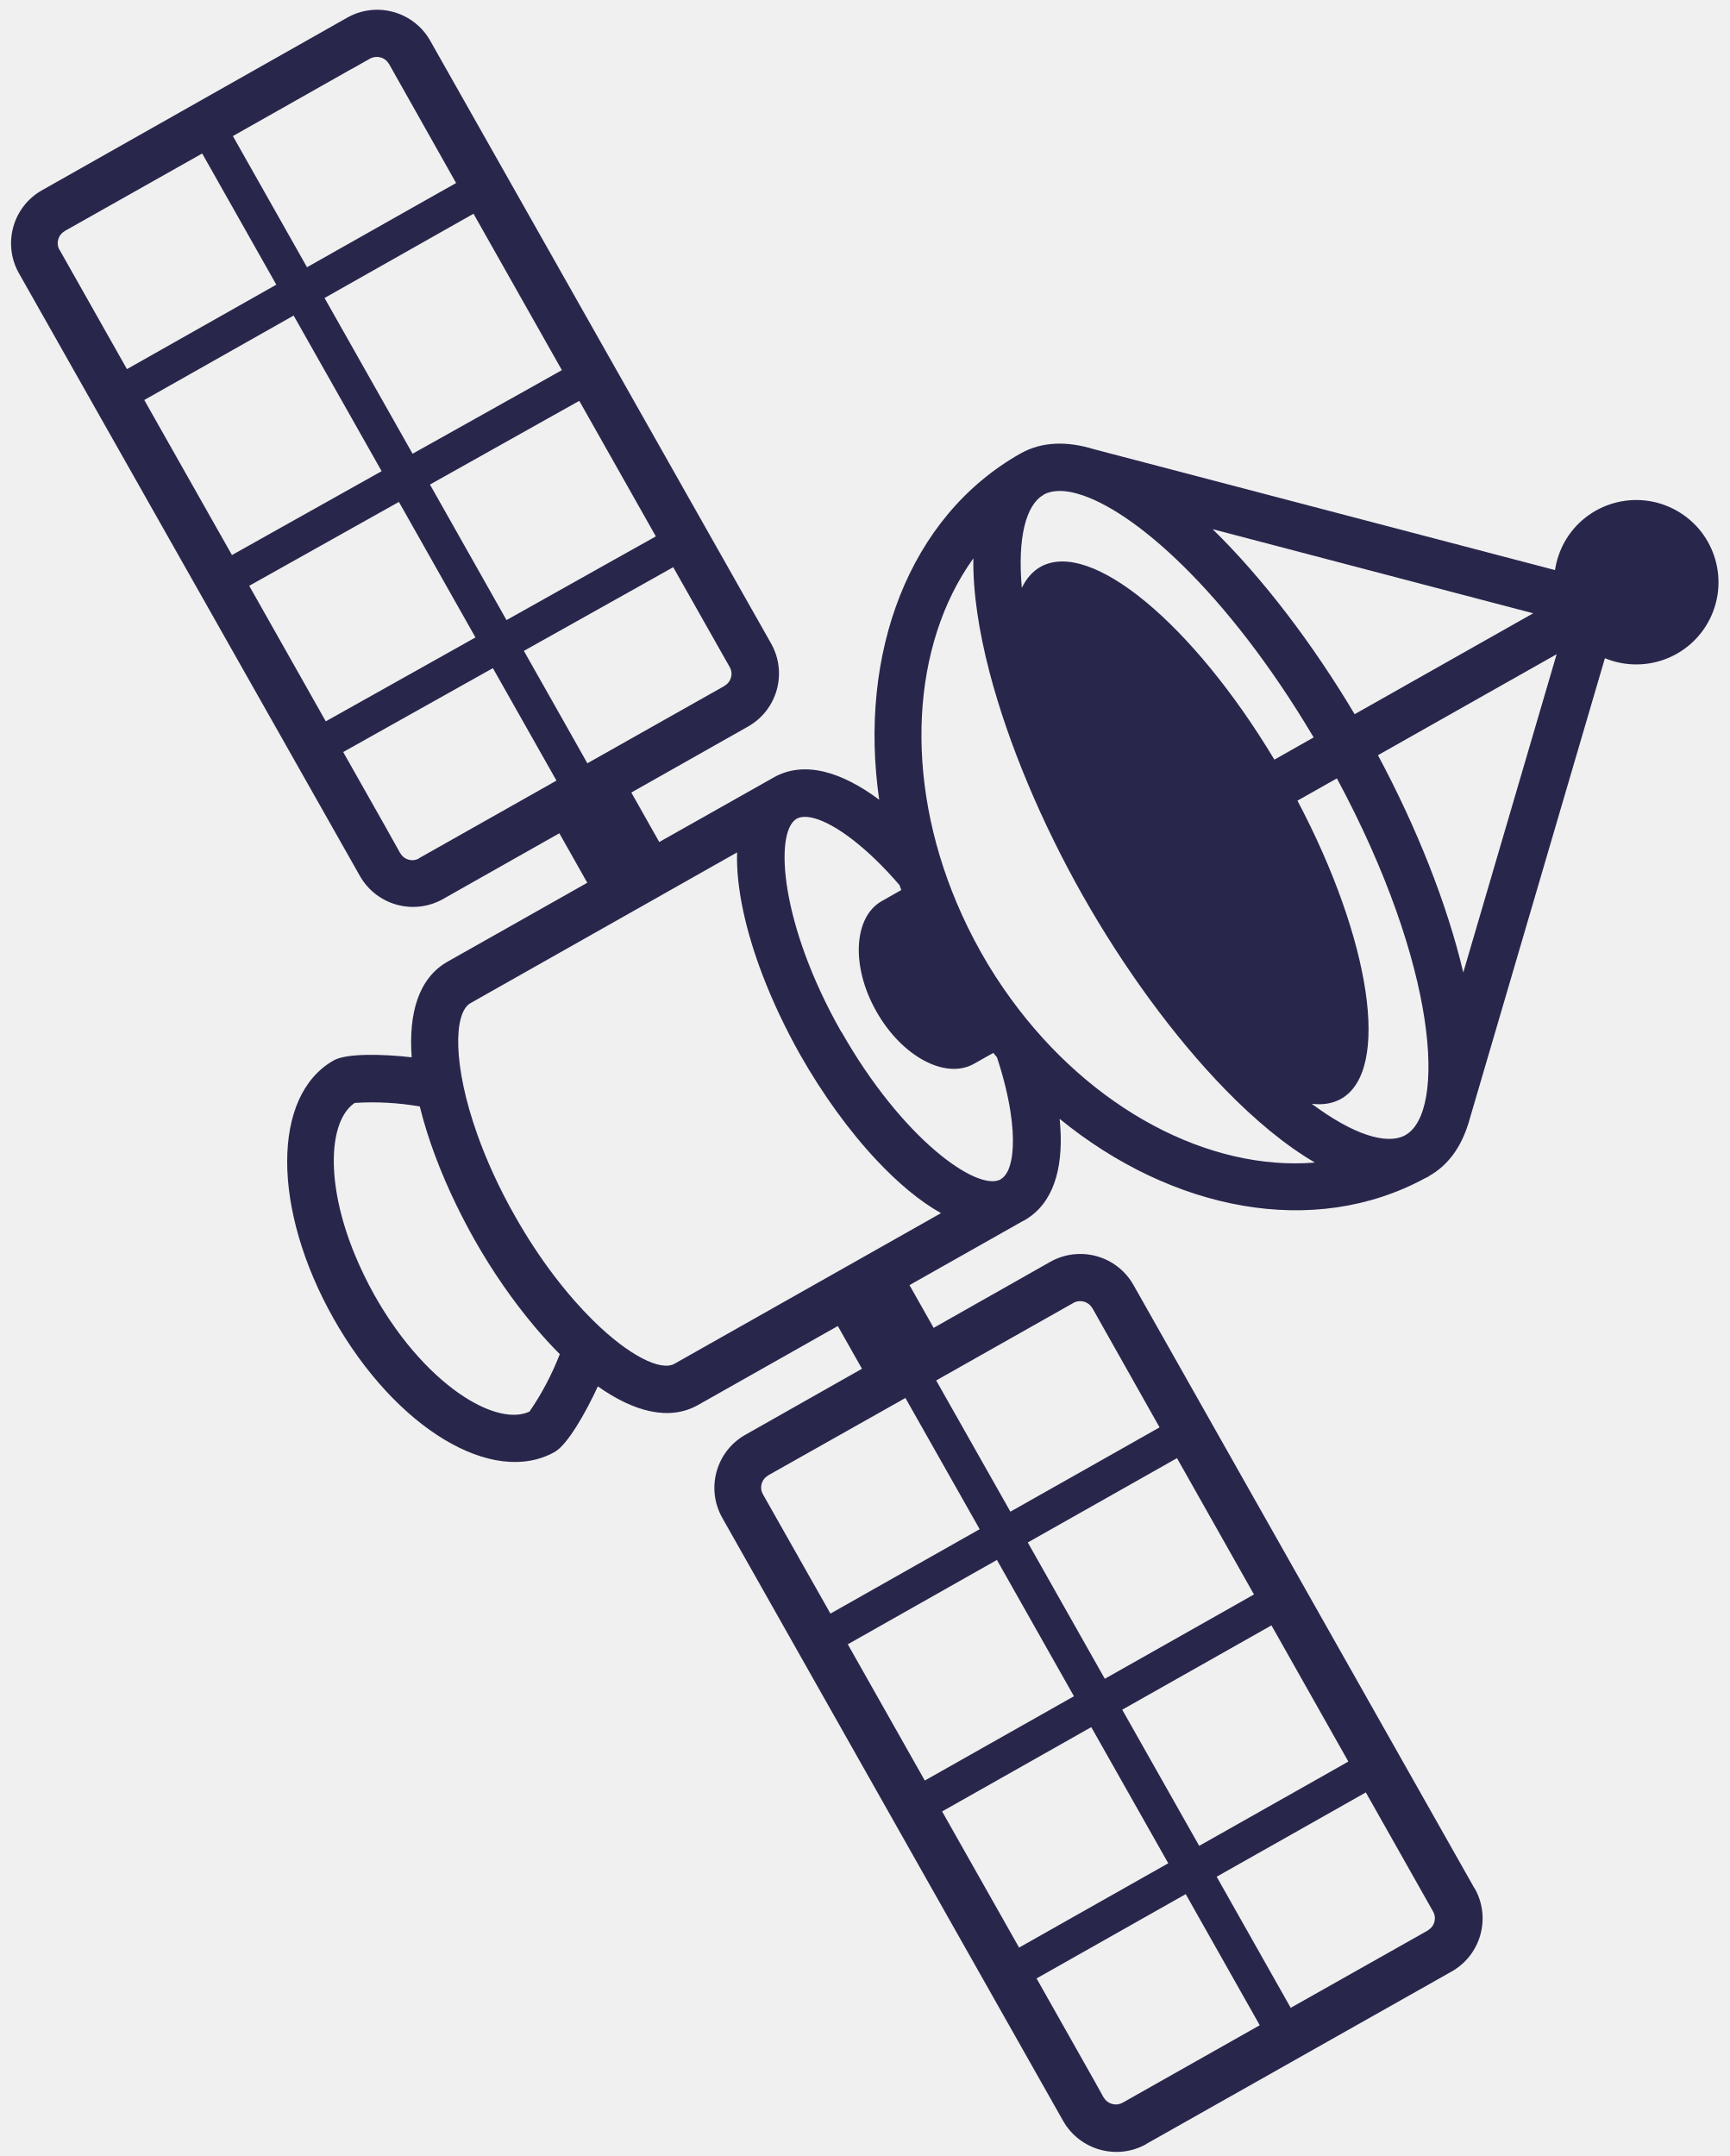
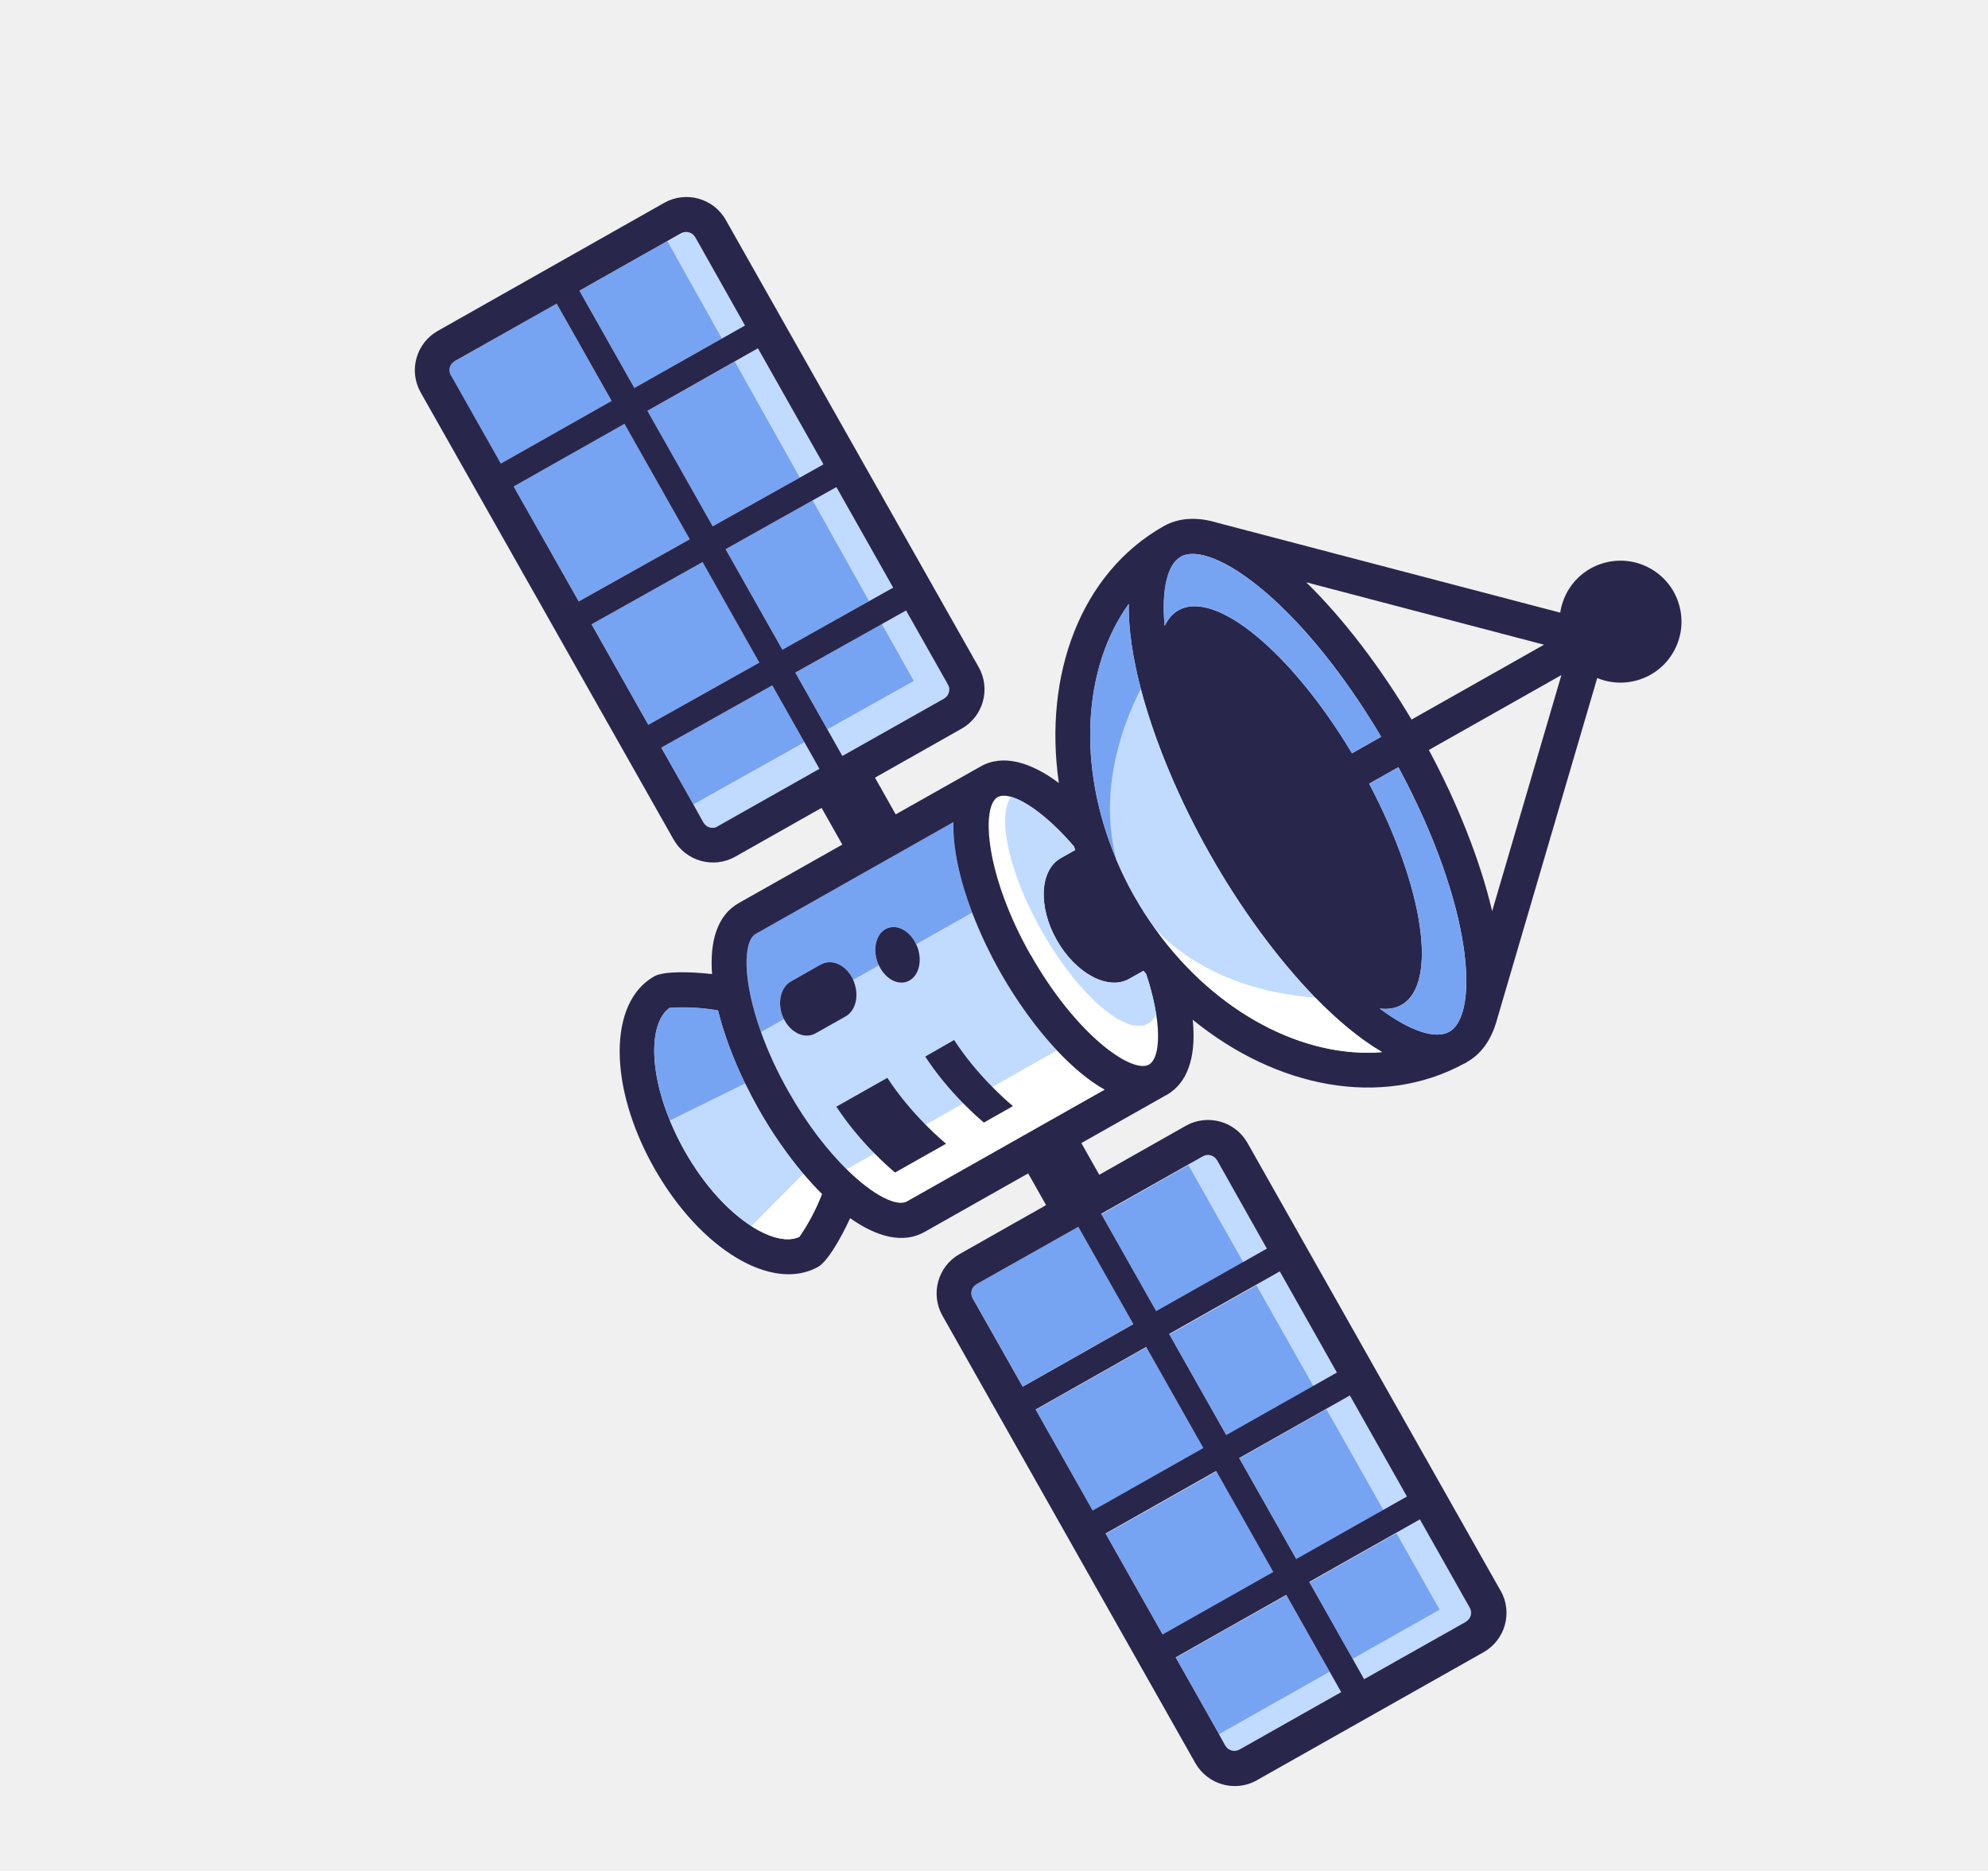
- <svg xmlns="http://www.w3.org/2000/svg" width="142" height="177" viewBox="0 0 142 177" fill="none">
-   <path d="M121.041 155.012L93.06 105.505C91.7 103.085 88.639 102.233 86.219 103.594L76.648 109.013L74.665 105.504L83.973 100.243C83.973 100.243 84.035 100.225 84.069 100.201C84.236 100.105 84.395 100.005 84.55 99.892C86.681 98.374 87.354 95.433 86.992 91.853C96.243 99.401 107.842 101.688 116.984 96.731C117.088 96.674 117.2 96.641 117.296 96.579L117.288 96.575L117.297 96.559C118.898 95.666 119.946 94.169 120.544 92.238L120.566 92.198C120.587 92.085 120.628 91.972 120.656 91.863L131.755 54.036C134.869 55.324 138.525 54.118 140.218 51.101C142.037 47.851 140.886 43.736 137.628 41.912C134.378 40.093 130.263 41.244 128.439 44.502C128.036 45.238 127.778 46.013 127.659 46.801L89.786 36.873C87.584 36.2 85.532 36.242 83.771 37.235C74.584 42.427 70.451 53.692 72.178 65.656C69.089 63.352 66.003 62.413 63.512 63.829L54.121 69.127L51.828 65.064L61.407 59.649C63.814 58.292 64.662 55.239 63.305 52.832L35.327 3.358C33.974 0.943 30.913 0.09 28.506 1.448L3.452 15.617C1.045 16.974 0.197 20.027 1.554 22.434L29.548 71.917C30.918 74.321 33.962 75.164 36.37 73.807L45.92 68.408L48.213 72.471L36.739 78.952C34.357 80.302 33.531 83.2 33.798 86.801C31.37 86.523 28.414 86.467 27.396 87.055C22.306 89.93 22.301 99.24 27.389 108.256C32.481 117.264 40.458 122.064 45.544 119.196C46.57 118.613 48.058 116.045 49.08 113.816C52.03 115.898 54.938 116.687 57.321 115.338L68.781 108.861L70.764 112.37L61.193 117.789C58.785 119.146 57.937 122.199 59.294 124.606L87.275 174.113C88.641 176.524 91.701 177.377 94.109 176.019L94.117 176.003L119.171 161.855C121.578 160.497 122.426 157.444 121.069 155.037L121.041 155.012ZM47.557 32.908L53.842 44.035L51.172 45.529L41.582 50.907L35.298 39.78L44.934 34.376L47.557 32.908ZM38.88 17.558L46.127 30.387L43.516 31.852L33.871 37.251L26.643 24.464L36.314 18.995L38.876 17.546L38.88 17.558ZM28.844 5.68L30.367 4.817C30.517 4.733 30.686 4.69 30.85 4.676C31.272 4.646 31.686 4.841 31.913 5.226L31.928 5.234L37.445 15.026L34.888 16.467L25.204 21.939L19.119 11.171L28.836 5.676L28.844 5.68ZM4.889 20.523C4.577 19.989 4.758 19.297 5.305 18.982L5.314 18.966L16.599 12.601L22.684 23.37L10.422 30.303L4.893 20.515L4.889 20.523ZM11.844 32.839L24.106 25.906L31.331 38.681L19.042 45.568L11.844 32.839ZM20.46 48.092L32.749 41.205L39.034 52.332L26.745 59.219L20.46 48.092ZM34.41 70.467C33.875 70.778 33.183 70.597 32.869 70.05L32.853 70.041L31.734 68.035L28.175 61.739L40.464 54.852L44.023 61.148L45.683 64.085L34.406 70.454L34.41 70.467ZM48.219 62.663L46.567 59.731L43.008 53.435L52.594 48.066L55.268 46.563L59.901 54.757C60.212 55.291 60.031 55.983 59.484 56.298L59.475 56.314L48.219 62.663ZM104.378 133.432L110.693 144.617L108.086 146.094L98.448 151.538L92.129 140.361L101.766 134.916L104.374 133.44L104.378 133.432ZM96.629 119.714L102.944 130.899L100.336 132.376L90.699 137.821L84.376 126.631L94.013 121.186L96.621 119.71L96.629 119.714ZM86.493 107.885L88.121 106.965C88.663 106.658 89.351 106.847 89.662 107.381L89.678 107.39L95.195 117.181L92.587 118.658L82.949 124.103L76.856 113.33L86.493 107.885ZM115.387 93.184C115.387 93.184 115.345 93.203 115.329 93.214C113.82 94.012 111.062 93.138 107.687 90.616C108.594 90.727 109.404 90.597 110.092 90.214C114.189 87.898 112.551 77.159 106.515 65.731L109.752 63.902C118.074 79.369 118.725 91.285 115.391 93.176L115.387 93.184ZM127.792 53.71L120.128 79.837C118.8 74.2 116.28 67.889 113.123 62L127.792 53.71ZM125.878 50.343L111.209 58.633C107.793 52.894 103.695 47.489 99.551 43.443L125.874 50.351L125.878 50.343ZM85.664 40.622L85.673 40.606C86.306 40.266 87.158 40.212 88.178 40.458L88.478 40.538C93.01 41.821 100.708 48.519 107.846 60.539L104.621 62.364C97.936 51.227 89.535 44.217 85.413 46.54C84.762 46.913 84.254 47.498 83.887 48.265C83.523 44.175 84.216 41.443 85.672 40.627L85.664 40.622ZM79.908 45.839C79.867 48.615 80.353 51.815 81.248 55.239C82.788 61.097 85.523 67.566 88.871 73.487C92.218 79.407 96.343 85.086 100.566 89.425C103.038 91.964 105.543 94.041 107.95 95.442C99.268 96.155 89.585 91.087 82.981 81.991C82.114 80.799 81.294 79.539 80.547 78.204C79.791 76.865 79.127 75.513 78.552 74.147C74.174 63.814 74.835 52.907 79.908 45.839ZM43.447 115.896C42.172 116.478 40.264 116.048 38.172 114.716C35.706 113.138 32.987 110.309 30.752 106.35C30.12 105.223 29.593 104.113 29.142 103.034C26.678 97.077 26.98 91.999 29.117 90.546C30.907 90.432 32.705 90.531 34.462 90.837C35.105 93.446 36.147 96.222 37.464 98.93C37.92 99.866 38.412 100.811 38.929 101.729C40.398 104.332 42.108 106.798 43.913 108.939C44.582 109.732 45.265 110.48 45.958 111.172C45.304 112.843 44.473 114.438 43.447 115.916L43.447 115.896ZM55.37 111.961C54.268 112.586 51.671 111.342 48.703 108.418C46.622 106.364 44.35 103.498 42.276 99.835C40.956 97.51 39.952 95.276 39.219 93.231C37.144 87.455 37.234 83.145 38.624 82.355L60.511 69.98C60.424 72.877 61.213 76.399 62.587 80.012C63.429 82.221 64.486 84.453 65.69 86.589C67.512 89.802 69.688 92.824 71.976 95.261C73.705 97.102 75.5 98.615 77.253 99.594L55.37 111.961ZM69.06 84.708C64.059 75.896 63.564 68.394 65.359 67.243L65.392 67.219C65.751 67.02 66.266 67.01 66.897 67.189C68.599 67.673 71.165 69.544 73.847 72.666C73.887 72.803 73.94 72.935 73.992 73.068L72.394 73.973C70.062 75.288 69.854 79.357 71.949 83.042C74.039 86.734 77.62 88.652 79.952 87.337L81.546 86.44C81.648 86.558 81.745 86.684 81.847 86.802C82.383 88.427 82.745 89.915 82.95 91.234C83.3 93.465 83.192 95.185 82.741 96.124C82.586 96.445 82.385 96.679 82.155 96.814L82.122 96.837C80.203 97.816 74.074 93.517 69.069 84.692L69.06 84.708ZM62.638 122.679C62.327 122.144 62.507 121.452 63.054 121.138L63.063 121.122L74.331 114.769L80.425 125.541L68.175 132.471L62.641 122.691L62.638 122.679ZM69.593 134.995L81.843 128.065L88.166 139.255L75.921 146.176L69.598 134.987L69.593 134.995ZM77.343 148.713L89.588 141.791L95.908 152.968L83.662 159.89L77.343 148.713ZM92.159 172.622C91.617 172.929 90.929 172.74 90.618 172.206L90.602 172.197L89.874 170.883L85.097 162.422L97.342 155.501L102.119 163.962L103.419 166.265L92.154 172.63L92.159 172.622ZM117.225 158.47L117.216 158.486L105.96 164.835L104.66 162.532L99.882 154.071L109.52 148.626L112.128 147.15L117.645 156.921C117.957 157.455 117.776 158.147 117.229 158.462L117.225 158.47Z" fill="#29264C" />
+ <svg xmlns="http://www.w3.org/2000/svg" width="220" height="207" viewBox="0 0 220 207" fill="none">
+   <path d="M92.551 122.472L98.183 119.289C99.417 121.161 100.844 122.888 102.42 124.478L106.604 122.116C105.037 120.531 103.61 118.803 102.384 116.936L105.58 115.105C106.814 116.977 108.237 118.712 109.813 120.303L116.968 116.257C114.68 113.82 112.5 110.806 110.683 107.585C109.471 105.445 108.418 103.204 107.58 101.008L101.388 104.509C101.453 104.638 101.51 104.763 101.557 104.903C102.122 106.554 101.574 108.221 100.341 108.649C99.215 109.033 97.913 108.237 97.262 106.84L94.417 108.447C95.118 110.017 94.754 111.805 93.578 112.473L90.252 114.347C89.072 115.023 87.525 114.312 86.752 112.776L84.22 114.21C84.953 116.255 85.957 118.49 87.277 120.814C89.352 124.478 91.623 127.344 93.704 129.398L96.792 127.653C95.216 126.063 93.789 124.335 92.555 122.464L92.551 122.472Z" fill="#C0DBFF" />
+   <path d="M127.109 117.84L127.143 117.817C127.381 117.687 127.573 117.449 127.728 117.128C128.184 116.18 128.28 114.464 127.937 112.237C127.728 112.695 127.437 113.056 127.053 113.283C124.554 114.694 119.271 110.087 115.264 102.995C111.663 96.624 110.315 90.414 111.892 88.197C111.262 88.018 110.751 88.02 110.388 88.227L110.354 88.25C108.559 89.401 109.054 96.903 114.056 105.716C119.061 114.541 125.181 118.835 127.109 117.861L127.109 117.84Z" fill="white" />
+   <path d="M149.378 154.434L146.771 155.906L153.088 167.089L155.695 165.617L149.378 154.434Z" fill="#C0DBFF" />
+   <path d="M162.641 177.908L157.124 168.137L154.516 169.614L159.294 178.075L149.656 183.52L150.956 185.823L162.204 179.469L162.213 179.453C162.763 179.151 162.944 178.459 162.637 177.916L162.641 177.908Z" fill="#C0DBFF" />
+   <path d="M134.883 191.867L135.619 193.165L135.635 193.174C135.938 193.724 136.625 193.913 137.167 193.606L148.432 187.241L147.132 184.938L134.887 191.859L134.883 191.867Z" fill="#C0DBFF" />
+   <path d="M140.199 138.174L134.673 128.398L134.657 128.389C134.355 127.839 133.668 127.65 133.125 127.957L131.498 128.877L137.591 139.65L140.199 138.174Z" fill="#C0DBFF" />
+   <path d="M141.635 140.724L139.021 142.201L145.337 153.384L147.952 151.907L141.635 140.724Z" fill="#C0DBFF" />
+   <path d="M139.042 142.235L129.41 147.678L135.728 158.86L145.36 153.417L139.042 142.235Z" fill="#77A4F2" />
+   <path d="M119.333 135.749L108.08 142.11L108.072 142.126C107.521 142.429 107.34 143.121 107.647 143.663L113.181 153.443L125.431 146.513L119.337 135.741L119.333 135.749Z" fill="#77A4F2" />
+   <path d="M146.789 155.946L137.157 161.389L143.475 172.571L153.107 167.128L146.789 155.946Z" fill="#77A4F2" />
+   <path d="M154.538 169.672L144.906 175.115L149.689 183.578L159.321 178.135L154.538 169.672Z" fill="#77A4F2" />
+   <path d="M134.635 162.825L122.38 169.75L128.699 180.931L140.954 174.006L134.635 162.825Z" fill="#77A4F2" />
+   <path d="M126.876 149.097L114.622 156.022L120.94 167.204L133.195 160.279L126.876 149.097Z" fill="#77A4F2" />
+   <path d="M142.365 176.538L130.119 183.458L134.901 191.922L147.148 185.001L142.365 176.538Z" fill="#77A4F2" />
+   <path d="M131.516 128.93L121.884 134.373L127.973 145.149L137.605 139.707L131.516 128.93Z" fill="#77A4F2" />
+   <path d="M73.879 26.731L79.896 37.472L82.454 36.03L76.928 26.255L76.912 26.246C76.694 25.846 76.281 25.651 75.859 25.68C75.714 25.736 75.573 25.784 75.435 25.865L73.875 26.739L73.879 26.731Z" fill="#C0DBFF" />
+   <path d="M104.488 77.29C105.022 76.979 105.211 76.291 104.904 75.749L100.272 67.555L97.598 69.057L101.132 75.36L91.571 80.722L93.223 83.655L104.463 77.297L104.472 77.281L104.488 77.29Z" fill="#C0DBFF" />
+   <path d="M98.843 65.035L92.559 53.908L89.935 55.376L96.178 66.522L98.843 65.035Z" fill="#C0DBFF" />
+   <path d="M76.739 89.028L77.866 91.018L77.882 91.027C78.185 91.577 78.876 91.758 79.419 91.451L90.696 85.082L89.036 82.145L76.747 89.032L76.739 89.028Z" fill="#C0DBFF" />
+   <path d="M91.126 51.387L83.879 38.558L81.317 40.008L88.515 52.851L91.126 51.387Z" fill="#C0DBFF" />
+   <path d="M79.897 37.472L73.88 26.731L73.845 26.681L64.128 32.176L70.213 42.944L79.897 37.472Z" fill="#77A4F2" />
+   <path d="M61.591 33.597L50.322 39.97L50.313 39.986C49.763 40.289 49.582 40.981 49.889 41.523L55.418 51.311L67.68 44.378L61.595 33.609L61.591 33.597Z" fill="#77A4F2" />
+   <path d="M77.754 62.197L65.465 69.084L71.757 80.216L84.046 73.329L77.754 62.197Z" fill="#77A4F2" />
+   <path d="M86.583 71.907L96.178 66.522L89.935 55.376L80.299 60.78L86.583 71.907Z" fill="#77A4F2" />
+   <path d="M85.469 75.844L73.181 82.731L76.739 89.027L89.028 82.14L85.469 75.844Z" fill="#77A4F2" />
+   <path d="M78.866 58.259L88.515 52.852L81.317 40.008L71.638 45.472L78.866 58.259Z" fill="#77A4F2" />
+   <path d="M97.592 69.054L88.006 74.423L91.565 80.719L101.134 75.361L97.592 69.054Z" fill="#77A4F2" />
+   <path d="M69.11 46.898L56.848 53.831L64.041 66.569L76.335 59.673L69.11 46.898Z" fill="#77A4F2" />
+   <path d="M109.825 120.299C110.557 121.033 111.303 121.742 112.099 122.417L108.887 124.239C108.094 123.576 107.345 122.854 106.62 122.125L102.435 124.487C103.16 125.216 103.906 125.926 104.698 126.588L99.054 129.775C98.261 129.112 97.515 128.402 96.79 127.673L93.703 129.418C96.671 132.342 99.268 133.586 100.37 132.961L122.253 120.594C120.5 119.615 118.705 118.102 116.976 116.261L109.82 120.307L109.825 120.299Z" fill="white" />
+   <path d="M86.714 112.713C85.959 111.125 86.33 109.288 87.531 108.613L90.852 106.726C92.054 106.051 93.64 106.784 94.387 108.368C94.402 108.397 94.401 108.418 94.416 108.447L97.262 106.84C97.201 106.703 97.137 106.574 97.089 106.433C96.525 104.783 97.073 103.116 98.306 102.687C99.435 102.296 100.741 103.104 101.392 104.501L107.584 101C106.21 97.387 105.421 93.865 105.507 90.968L83.62 103.342C82.235 104.124 82.145 108.435 84.215 114.218L86.748 112.784C86.748 112.784 86.721 112.738 86.706 112.709L86.714 112.713Z" fill="#77A4F2" />
+   <path d="M166.041 176.012L138.06 126.505C136.699 124.085 133.639 123.233 131.219 124.594L121.648 130.013L119.665 126.504L128.973 121.243C128.973 121.243 129.035 121.225 129.069 121.201C129.236 121.105 129.395 121.005 129.55 120.892C131.681 119.374 132.354 116.433 131.992 112.853C141.243 120.401 152.842 122.688 161.984 117.731C162.088 117.674 162.2 117.641 162.296 117.579L162.288 117.575L162.297 117.559C163.898 116.666 164.946 115.169 165.544 113.238L165.566 113.198C165.587 113.085 165.628 112.972 165.656 112.863L176.755 75.036C179.869 76.323 183.525 75.118 185.218 72.101C187.037 68.851 185.886 64.736 182.628 62.912C179.378 61.093 175.263 62.244 173.439 65.502C173.036 66.238 172.778 67.013 172.659 67.801L134.786 57.873C132.584 57.2 130.532 57.242 128.771 58.235C119.584 63.427 115.451 74.692 117.178 86.656C114.089 84.352 111.003 83.413 108.512 84.829L99.121 90.127L96.828 86.064L106.407 80.649C108.814 79.292 109.662 76.239 108.305 73.832L80.327 24.358C78.974 21.943 75.913 21.09 73.506 22.448L48.452 36.617C46.045 37.974 45.197 41.027 46.554 43.434L74.548 92.917C75.918 95.321 78.963 96.164 81.37 94.807L90.92 89.408L93.213 93.471L81.739 99.952C79.357 101.302 78.531 104.2 78.798 107.801C76.37 107.523 73.414 107.467 72.396 108.055C67.306 110.93 67.301 120.24 72.389 129.256C77.481 138.264 85.458 143.064 90.544 140.196C91.57 139.613 93.058 137.045 94.08 134.816C97.03 136.898 99.938 137.687 102.32 136.338L113.781 129.861L115.764 133.37L106.192 138.789C103.785 140.146 102.937 143.199 104.294 145.606L132.275 195.113C133.641 197.524 136.701 198.377 139.109 197.019L139.117 197.003L164.171 182.855C166.578 181.497 167.426 178.444 166.069 176.037L166.041 176.012ZM92.558 53.908L98.842 65.035L96.172 66.529L86.582 71.907L80.298 60.78L89.934 55.376L92.558 53.908ZM83.88 38.558L91.127 51.388L88.516 52.852L78.871 58.251L71.643 45.464L81.314 39.995L83.876 38.546L83.88 38.558ZM73.844 26.68L75.367 25.817C75.517 25.733 75.686 25.69 75.85 25.676C76.272 25.646 76.686 25.841 76.912 26.226L76.928 26.234L82.445 36.026L79.888 37.467L70.204 42.939L64.119 32.171L73.836 26.676L73.844 26.68ZM49.889 41.523C49.577 40.989 49.758 40.297 50.305 39.982L50.314 39.966L61.599 33.602L67.684 44.37L55.422 51.303L49.893 41.515L49.889 41.523ZM56.844 53.839L69.106 46.906L76.331 59.681L64.042 66.568L56.844 53.839ZM65.46 69.092L77.749 62.205L84.034 73.332L71.745 80.219L65.46 69.092ZM79.41 91.467C78.875 91.778 78.183 91.597 77.869 91.05L77.853 91.041L76.734 89.035L73.175 82.74L85.464 75.852L89.023 82.148L90.683 85.085L79.406 91.454L79.41 91.467ZM93.219 83.663L91.567 80.731L88.008 74.435L97.594 69.066L100.268 67.563L104.901 75.757C105.212 76.291 105.031 76.983 104.484 77.298L104.475 77.314L93.219 83.663ZM149.378 154.432L155.693 165.617L153.086 167.094L143.448 172.538L137.129 161.361L146.766 155.916L149.374 154.44L149.378 154.432ZM141.629 140.714L147.944 151.899L145.336 153.376L135.699 158.821L129.376 147.631L139.013 142.186L141.621 140.71L141.629 140.714ZM131.494 128.885L133.121 127.965C133.663 127.658 134.351 127.847 134.662 128.381L134.678 128.39L140.195 138.181L137.587 139.658L127.949 145.103L121.856 134.33L131.494 128.885ZM160.387 114.184C160.387 114.184 160.345 114.202 160.329 114.214C158.82 115.012 156.062 114.138 152.687 111.616C153.594 111.727 154.404 111.597 155.092 111.214C159.189 108.898 157.551 98.159 151.515 86.731L154.752 84.902C163.074 100.369 163.725 112.285 160.391 114.176L160.387 114.184ZM172.792 74.71L165.128 100.837C163.8 95.2 161.28 88.889 158.123 83L172.792 74.71ZM170.878 71.343L156.209 79.633C152.793 73.894 148.695 68.489 144.551 64.443L170.874 71.351L170.878 71.343ZM130.664 61.622L130.673 61.606C131.306 61.266 132.158 61.212 133.179 61.458L133.478 61.538C138.01 62.821 145.708 69.519 152.846 81.539L149.621 83.364C142.936 72.227 134.535 65.217 130.413 67.54C129.762 67.913 129.254 68.498 128.887 69.265C128.523 65.175 129.216 62.443 130.672 61.627L130.664 61.622ZM124.908 66.839C124.866 69.615 125.353 72.815 126.248 76.239C127.788 82.097 130.523 88.566 133.871 94.487C137.218 100.407 141.343 106.086 145.566 110.425C148.038 112.964 150.543 115.041 152.95 116.442C144.268 117.155 134.585 112.087 127.981 102.991C127.114 101.799 126.294 100.539 125.547 99.204C124.792 97.865 124.127 96.513 123.552 95.147C119.174 84.814 119.835 73.906 124.908 66.839ZM88.447 136.896C87.172 137.478 85.263 137.048 83.172 135.716C80.706 134.138 77.987 131.309 75.752 127.35C75.12 126.223 74.593 125.113 74.142 124.034C71.678 118.077 71.98 112.998 74.118 111.545C75.907 111.432 77.705 111.531 79.462 111.837C80.105 114.446 81.147 117.222 82.464 119.93C82.92 120.866 83.412 121.811 83.93 122.729C85.398 125.332 87.108 127.798 88.913 129.939C89.582 130.732 90.265 131.48 90.958 132.172C90.304 133.843 89.473 135.438 88.447 136.916L88.447 136.896ZM100.37 132.961C99.268 133.586 96.671 132.342 93.703 129.418C91.622 127.364 89.35 124.498 87.276 120.835C85.956 118.511 84.952 116.276 84.219 114.231C82.144 108.455 82.234 104.145 83.624 103.355L105.511 90.98C105.424 93.877 106.213 97.399 107.587 101.012C108.429 103.221 109.486 105.453 110.69 107.589C112.512 110.802 114.688 113.824 116.976 116.261C118.705 118.102 120.5 119.615 122.253 120.594L100.37 132.961ZM114.06 105.708C109.059 96.896 108.564 89.394 110.359 88.243L110.392 88.219C110.751 88.02 111.266 88.01 111.897 88.189C113.599 88.673 116.164 90.544 118.847 93.666C118.887 93.803 118.94 93.935 118.992 94.068L117.394 94.973C115.062 96.288 114.854 100.357 116.949 104.042C119.039 107.734 122.62 109.652 124.952 108.337L126.546 107.44C126.648 107.558 126.745 107.684 126.847 107.802C127.383 109.427 127.745 110.915 127.95 112.234C128.3 114.465 128.192 116.185 127.741 117.124C127.586 117.446 127.385 117.679 127.155 117.814L127.122 117.837C125.203 118.816 119.074 114.517 114.069 105.692L114.06 105.708ZM107.638 143.679C107.327 143.144 107.507 142.452 108.054 142.138L108.063 142.122L119.331 135.769L125.425 146.541L113.175 153.471L107.641 143.691L107.638 143.679ZM114.593 155.995L126.843 149.065L133.166 160.255L120.921 167.176L114.598 155.987L114.593 155.995ZM122.343 169.713L134.588 162.791L140.908 173.968L128.662 180.89L122.343 169.713ZM137.159 193.622C136.616 193.929 135.929 193.74 135.618 193.206L135.602 193.197L134.874 191.883L130.097 183.422L142.342 176.501L147.119 184.962L148.419 187.265L137.154 193.63L137.159 193.622ZM162.225 179.47L162.216 179.486L150.96 185.835L149.66 183.532L144.882 175.071L154.52 169.626L157.128 168.15L162.645 177.921C162.957 178.455 162.776 179.147 162.229 179.462L162.225 179.47Z" fill="#29264C" />
+   <path d="M115.268 102.987C119.283 110.084 124.559 114.686 127.058 113.275C127.446 113.061 127.729 112.696 127.942 112.23C127.733 110.919 127.376 109.423 126.839 107.797C126.737 107.679 126.64 107.553 126.538 107.435L124.944 108.332C122.612 109.647 119.031 107.73 116.941 104.037C114.851 100.345 115.054 96.283 117.386 94.968L118.984 94.063C118.932 93.931 118.892 93.794 118.84 93.662C116.149 90.535 113.591 88.668 111.889 88.184C110.308 90.409 111.66 96.612 115.26 102.982L115.268 102.987Z" fill="#C0DBFF" />
+   <path d="M92.55 122.471C93.784 124.343 95.212 126.071 96.787 127.661C97.512 128.39 98.257 129.1 99.05 129.762L104.695 126.576C103.902 125.914 103.156 125.204 102.432 124.474C100.856 122.884 99.429 121.157 98.195 119.285L92.563 122.468L92.55 122.471Z" fill="#29264C" />
+   <path d="M83.921 122.704C83.404 121.786 82.915 120.853 82.456 119.905L74.135 124.009C74.581 125.096 75.112 126.198 75.744 127.325C77.98 131.284 80.698 134.113 83.164 135.691L88.901 129.902C87.097 127.76 85.386 125.295 83.918 122.692L83.921 122.704Z" fill="#C0DBFF" />
+   <path d="M102.393 116.94C103.619 118.807 105.046 120.535 106.613 122.121C107.346 122.855 108.087 123.572 108.88 124.235L112.093 122.413C111.3 121.75 110.546 121.036 109.818 120.295C108.243 118.705 106.815 116.977 105.586 115.097L102.389 116.928L102.393 116.94Z" fill="#29264C" />
+   <path d="M79.455 111.812C77.685 111.51 75.9 111.407 74.11 111.521C71.973 112.974 71.679 118.057 74.135 124.01L82.457 119.905C81.144 117.189 80.102 114.414 79.455 111.812Z" fill="#77A4F2" />
+   <path d="M88.905 129.914L83.168 135.703C85.256 137.043 87.172 137.477 88.444 136.883C89.471 135.405 90.302 133.81 90.956 132.139C90.262 131.447 89.579 130.699 88.91 129.906L88.905 129.914Z" fill="white" />
+   <path d="M90.852 106.727L87.531 108.614C86.33 109.289 85.968 111.13 86.714 112.714C86.729 112.743 86.741 112.76 86.756 112.789C87.52 114.32 89.067 115.031 90.256 114.36L93.581 112.485C94.758 111.818 95.122 110.03 94.42 108.46C94.413 108.435 94.406 108.41 94.39 108.381C93.644 106.797 92.062 106.056 90.856 106.739L90.852 106.727Z" fill="#29264C" />
+   <path d="M98.306 102.688C97.065 103.112 96.525 104.783 97.089 106.434C97.137 106.575 97.202 106.704 97.262 106.841C97.905 108.233 99.216 109.033 100.341 108.65C101.582 108.226 102.122 106.554 101.558 104.904C101.51 104.763 101.445 104.634 101.389 104.509C100.737 103.113 99.431 102.305 98.302 102.696L98.306 102.688Z" fill="#29264C" />
+   <path d="M125.54 99.2C126.292 100.526 127.111 101.786 127.974 102.986C133.158 108.288 140.307 110.056 145.559 110.421C141.336 106.082 137.211 100.403 133.864 94.482C130.516 88.562 127.781 82.092 126.241 76.235C123.833 80.921 121.661 87.974 123.533 95.147C124.107 96.512 124.78 97.868 125.527 99.203L125.54 99.2Z" fill="#C0DBFF" />
+   <path d="M127.977 102.978C134.582 112.075 144.273 117.147 152.947 116.429C150.54 115.029 148.035 112.951 145.563 110.413C140.303 110.043 133.154 108.276 127.977 102.978Z" fill="white" />
+   <path d="M123.544 95.143C121.672 87.97 123.84 80.926 126.252 76.231C125.353 72.816 124.871 69.607 124.912 66.831C119.831 73.894 119.171 84.802 123.556 95.14L123.544 95.143Z" fill="#77A4F2" />
+   <path d="M154.753 84.903L151.515 86.731C157.548 98.147 159.189 108.899 155.092 111.215C154.4 111.606 153.595 111.727 152.688 111.616C156.075 114.135 158.833 115.009 160.329 114.215C160.346 114.203 160.37 114.196 160.387 114.184C163.721 112.293 163.07 100.377 154.748 84.91L154.753 84.903Z" fill="#77A4F2" />
+   <path d="M128.879 69.261C129.246 68.494 129.754 67.908 130.405 67.536C134.519 65.208 142.929 72.222 149.613 83.36L152.838 81.535C145.708 69.519 138.002 62.816 133.47 61.534L133.171 61.453C132.146 61.215 131.291 61.257 130.673 61.606L130.664 61.622L130.656 61.618C129.201 62.434 128.507 65.166 128.871 69.256L128.879 69.261Z" fill="#77A4F2" />
</svg>
